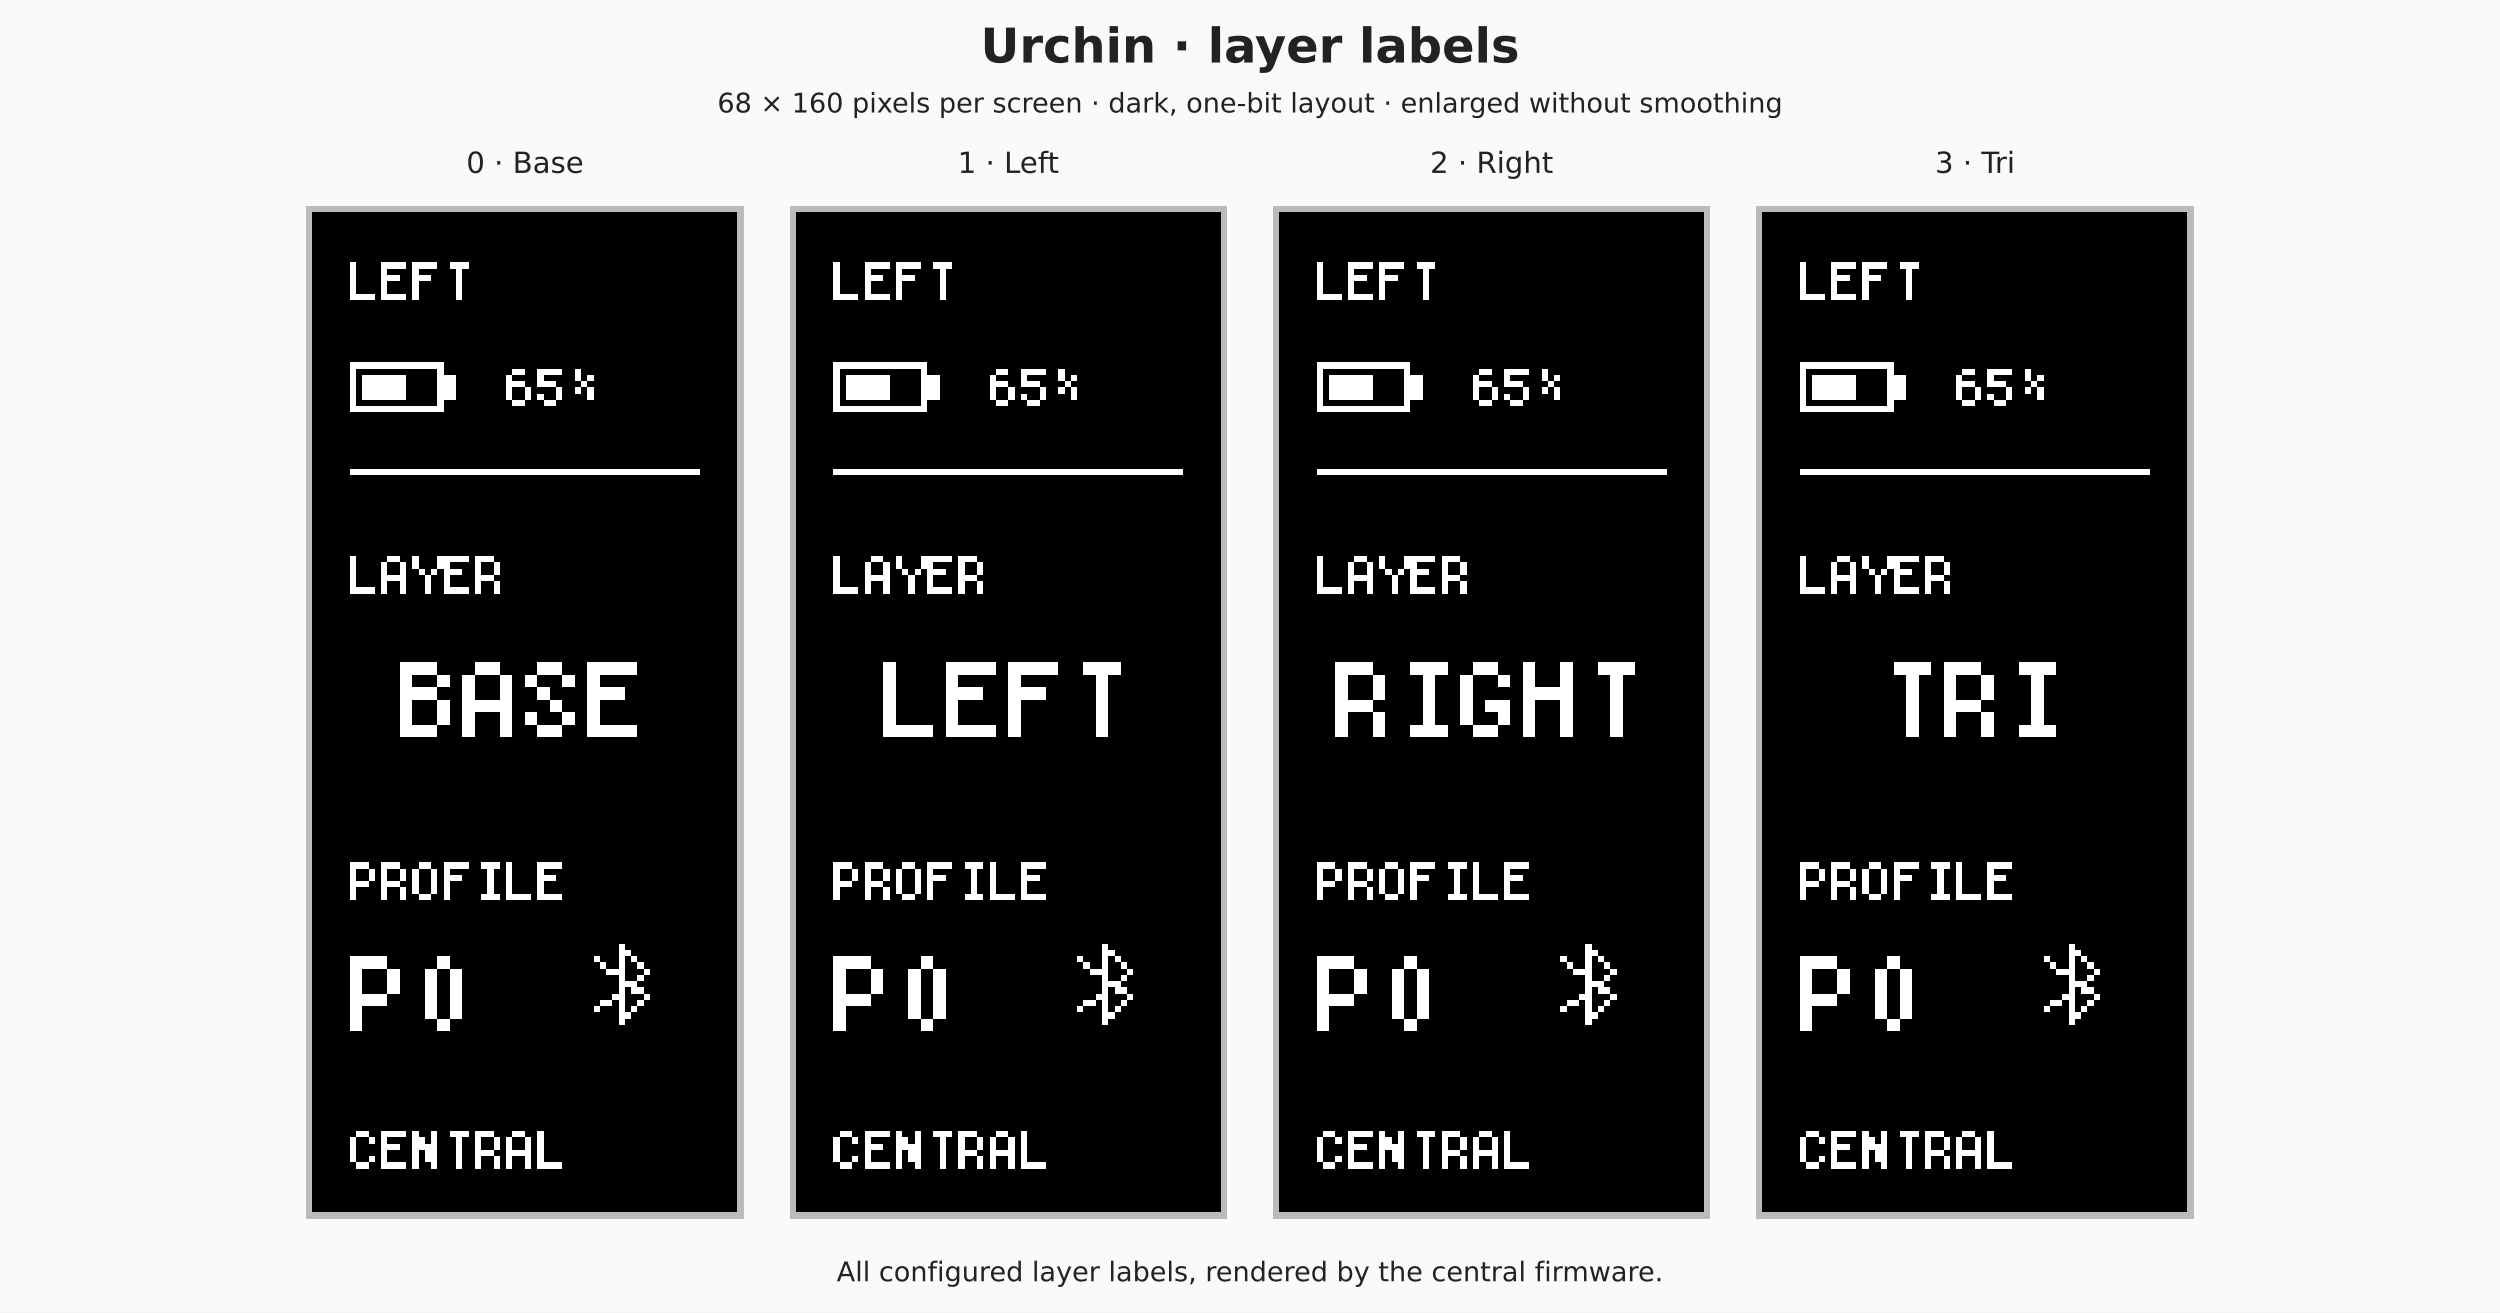
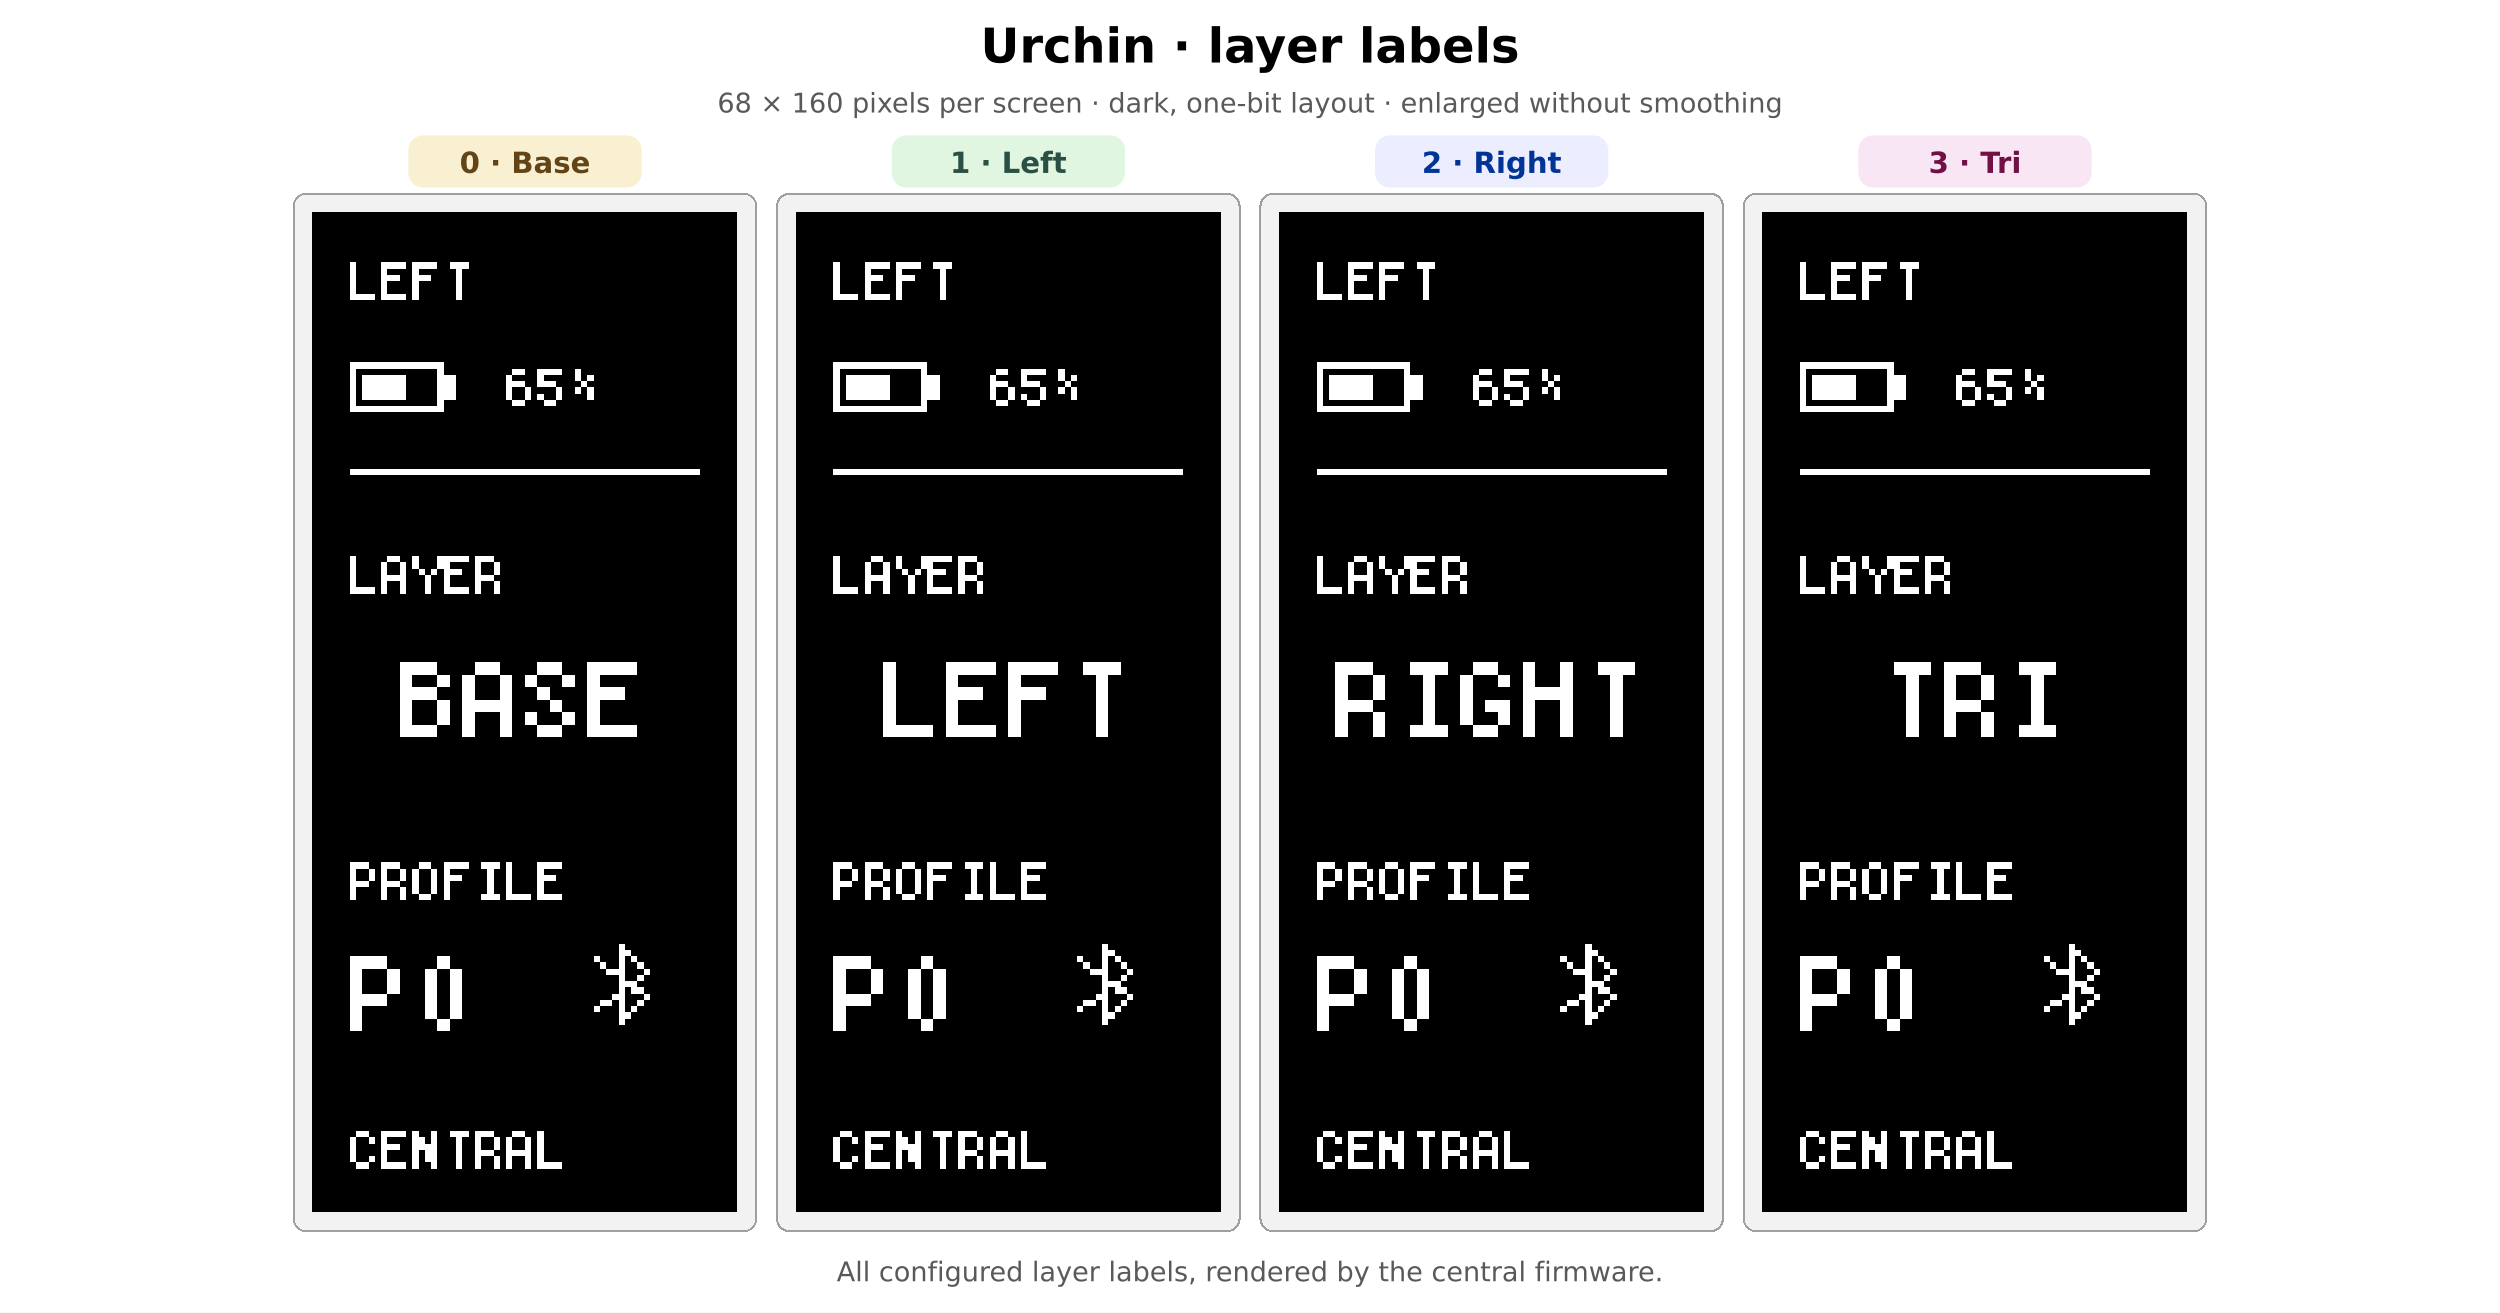
<svg xmlns="http://www.w3.org/2000/svg" width="1200" height="630" viewBox="0 0 1200 630" role="img" aria-labelledby="title description">
-   <rect width="1200" height="100%" fill="#fafafa" />
-   <g fill="#222" font-family="DejaVu Sans, sans-serif" text-anchor="middle">
+   <rect width="1200" height="100%" fill="#ffffff" />
+   <g fill="#000000" font-family="DejaVu Sans, sans-serif" text-anchor="middle">
    <text x="600" y="30" font-size="23" font-weight="600">Urchin · layer labels</text>
-     <text x="600" y="54" font-size="13">68 × 160 pixels per screen · dark, one-bit layout · enlarged without smoothing</text>
-     <text x="252" y="83" font-size="14">0 · Base</text>
+     <text fill="#595959" x="600" y="54" font-size="13">68 × 160 pixels per screen · dark, one-bit layout · enlarged without smoothing</text>
+     <rect class="layer-badge" x="196" y="65" width="112" height="25" rx="7" fill="#f8f0d0" />
+     <text class="layer-caption" x="252" y="83" font-size="14" font-weight="600" fill="#624416">0 · Base</text>
    <g transform="translate(150 102) scale(3)" shape-rendering="crispEdges">
-       <rect x="-1" y="-1" width="70" height="162" fill="#bbb" />
+       <rect class="preview-bezel" x="-3" y="-3" width="74" height="166" rx="2" fill="#f2f2f2" stroke="#9f9f9f" stroke-width="0.333" />
      <rect width="68" height="160" fill="#000" />
      <path fill="#fff" d="M6 8h1v1h-1zM11 8h4v1h-4zM16 8h4v1h-4zM22 8h3v1h-3zM6 9h1v1h-1zM11 9h1v1h-1zM16 9h1v1h-1zM23 9h1v1h-1zM6 10h1v1h-1zM11 10h3v1h-3zM16 10h3v1h-3zM23 10h1v1h-1zM6 11h1v1h-1zM11 11h1v1h-1zM16 11h1v1h-1zM23 11h1v1h-1zM6 12h1v1h-1zM11 12h1v1h-1zM16 12h1v1h-1zM23 12h1v1h-1zM6 13h4v1h-4zM11 13h4v1h-4zM16 13h1v1h-1zM23 13h1v1h-1zM6 24h15v1h-15zM6 25h1v1h-1zM20 25h1v1h-1zM32 25h2v1h-2zM36 25h4v1h-4zM42 25h1v1h-1zM6 26h1v1h-1zM8 26h7v1h-7zM20 26h3v1h-3zM31 26h1v1h-1zM36 26h1v1h-1zM42 26h1v1h-1zM44 26h1v1h-1zM6 27h1v1h-1zM8 27h7v1h-7zM20 27h3v1h-3zM31 27h3v1h-3zM36 27h3v1h-3zM43 27h1v1h-1zM6 28h1v1h-1zM8 28h7v1h-7zM20 28h3v1h-3zM31 28h1v1h-1zM34 28h1v1h-1zM39 28h1v1h-1zM42 28h1v1h-1zM44 28h1v1h-1zM6 29h1v1h-1zM8 29h7v1h-7zM20 29h3v1h-3zM31 29h1v1h-1zM34 29h1v1h-1zM36 29h1v1h-1zM39 29h1v1h-1zM44 29h1v1h-1zM6 30h1v1h-1zM20 30h1v1h-1zM32 30h2v1h-2zM37 30h2v1h-2zM6 31h15v1h-15zM6 41h56v1h-56zM6 55h1v1h-1zM12 55h2v1h-2zM16 55h1v1h-1zM20 55h5v1h-5zM26 55h3v1h-3zM6 56h1v1h-1zM11 56h1v1h-1zM14 56h1v1h-1zM16 56h1v1h-1zM20 56h2v1h-2zM26 56h1v1h-1zM29 56h1v1h-1zM6 57h1v1h-1zM11 57h1v1h-1zM14 57h1v1h-1zM17 57h1v1h-1zM19 57h1v1h-1zM21 57h3v1h-3zM26 57h1v1h-1zM29 57h1v1h-1zM6 58h1v1h-1zM11 58h4v1h-4zM18 58h1v1h-1zM21 58h1v1h-1zM26 58h3v1h-3zM6 59h1v1h-1zM11 59h1v1h-1zM14 59h1v1h-1zM18 59h1v1h-1zM21 59h1v1h-1zM26 59h1v1h-1zM29 59h1v1h-1zM6 60h4v1h-4zM11 60h1v1h-1zM14 60h1v1h-1zM18 60h1v1h-1zM21 60h4v1h-4zM26 60h1v1h-1zM29 60h1v1h-1zM14 72h6v1h-6zM26 72h4v1h-4zM36 72h4v1h-4zM44 72h8v1h-8zM14 73h6v1h-6zM26 73h4v1h-4zM36 73h4v1h-4zM44 73h8v1h-8zM14 74h2v1h-2zM20 74h2v1h-2zM24 74h2v1h-2zM30 74h2v1h-2zM34 74h2v1h-2zM40 74h2v1h-2zM44 74h2v1h-2zM14 75h2v1h-2zM20 75h2v1h-2zM24 75h2v1h-2zM30 75h2v1h-2zM34 75h2v1h-2zM40 75h2v1h-2zM44 75h2v1h-2zM14 76h6v1h-6zM24 76h2v1h-2zM30 76h2v1h-2zM36 76h2v1h-2zM44 76h6v1h-6zM14 77h6v1h-6zM24 77h2v1h-2zM30 77h2v1h-2zM36 77h2v1h-2zM44 77h6v1h-6zM14 78h2v1h-2zM20 78h2v1h-2zM24 78h8v1h-8zM38 78h2v1h-2zM44 78h2v1h-2zM14 79h2v1h-2zM20 79h2v1h-2zM24 79h8v1h-8zM38 79h2v1h-2zM44 79h2v1h-2zM14 80h2v1h-2zM20 80h2v1h-2zM24 80h2v1h-2zM30 80h2v1h-2zM34 80h2v1h-2zM40 80h2v1h-2zM44 80h2v1h-2zM14 81h2v1h-2zM20 81h2v1h-2zM24 81h2v1h-2zM30 81h2v1h-2zM34 81h2v1h-2zM40 81h2v1h-2zM44 81h2v1h-2zM14 82h6v1h-6zM24 82h2v1h-2zM30 82h2v1h-2zM36 82h4v1h-4zM44 82h8v1h-8zM14 83h6v1h-6zM24 83h2v1h-2zM30 83h2v1h-2zM36 83h4v1h-4zM44 83h8v1h-8zM6 104h3v1h-3zM11 104h3v1h-3zM17 104h2v1h-2zM21 104h4v1h-4zM27 104h3v1h-3zM31 104h1v1h-1zM36 104h4v1h-4zM6 105h1v1h-1zM9 105h1v1h-1zM11 105h1v1h-1zM14 105h1v1h-1zM16 105h1v1h-1zM19 105h1v1h-1zM21 105h1v1h-1zM28 105h1v1h-1zM31 105h1v1h-1zM36 105h1v1h-1zM6 106h1v1h-1zM9 106h1v1h-1zM11 106h1v1h-1zM14 106h1v1h-1zM16 106h1v1h-1zM19 106h1v1h-1zM21 106h3v1h-3zM28 106h1v1h-1zM31 106h1v1h-1zM36 106h3v1h-3zM6 107h3v1h-3zM11 107h3v1h-3zM16 107h1v1h-1zM19 107h1v1h-1zM21 107h1v1h-1zM28 107h1v1h-1zM31 107h1v1h-1zM36 107h1v1h-1zM6 108h1v1h-1zM11 108h1v1h-1zM14 108h1v1h-1zM16 108h1v1h-1zM19 108h1v1h-1zM21 108h1v1h-1zM28 108h1v1h-1zM31 108h1v1h-1zM36 108h1v1h-1zM6 109h1v1h-1zM11 109h1v1h-1zM14 109h1v1h-1zM17 109h2v1h-2zM21 109h1v1h-1zM27 109h3v1h-3zM31 109h4v1h-4zM36 109h4v1h-4zM49 117h1v1h-1zM49 118h2v1h-2zM6 119h6v1h-6zM20 119h2v1h-2zM45 119h1v1h-1zM49 119h1v1h-1zM51 119h1v1h-1zM6 120h6v1h-6zM20 120h2v1h-2zM46 120h1v1h-1zM49 120h1v1h-1zM52 120h1v1h-1zM6 121h2v1h-2zM12 121h2v1h-2zM18 121h2v1h-2zM22 121h2v1h-2zM47 121h3v1h-3zM53 121h1v1h-1zM6 122h2v1h-2zM12 122h2v1h-2zM18 122h2v1h-2zM22 122h2v1h-2zM49 122h1v1h-1zM52 122h1v1h-1zM6 123h2v1h-2zM12 123h2v1h-2zM18 123h2v1h-2zM22 123h2v1h-2zM49 123h3v1h-3zM6 124h2v1h-2zM12 124h2v1h-2zM18 124h2v1h-2zM22 124h2v1h-2zM49 124h1v1h-1zM51 124h2v1h-2zM6 125h6v1h-6zM18 125h2v1h-2zM22 125h2v1h-2zM48 125h2v1h-2zM53 125h1v1h-1zM6 126h6v1h-6zM18 126h2v1h-2zM22 126h2v1h-2zM46 126h2v1h-2zM49 126h1v1h-1zM52 126h1v1h-1zM6 127h2v1h-2zM18 127h2v1h-2zM22 127h2v1h-2zM45 127h1v1h-1zM49 127h1v1h-1zM51 127h1v1h-1zM6 128h2v1h-2zM18 128h2v1h-2zM22 128h2v1h-2zM49 128h2v1h-2zM6 129h2v1h-2zM20 129h2v1h-2zM49 129h1v1h-1zM6 130h2v1h-2zM20 130h2v1h-2zM7 147h2v1h-2zM11 147h4v1h-4zM16 147h1v1h-1zM19 147h1v1h-1zM22 147h3v1h-3zM26 147h3v1h-3zM32 147h2v1h-2zM36 147h1v1h-1zM6 148h1v1h-1zM9 148h1v1h-1zM11 148h1v1h-1zM16 148h2v1h-2zM19 148h1v1h-1zM23 148h1v1h-1zM26 148h1v1h-1zM29 148h1v1h-1zM31 148h1v1h-1zM34 148h1v1h-1zM36 148h1v1h-1zM6 149h1v1h-1zM11 149h3v1h-3zM16 149h4v1h-4zM23 149h1v1h-1zM26 149h1v1h-1zM29 149h1v1h-1zM31 149h1v1h-1zM34 149h1v1h-1zM36 149h1v1h-1zM6 150h1v1h-1zM11 150h1v1h-1zM16 150h1v1h-1zM18 150h2v1h-2zM23 150h1v1h-1zM26 150h3v1h-3zM31 150h4v1h-4zM36 150h1v1h-1zM6 151h1v1h-1zM9 151h1v1h-1zM11 151h1v1h-1zM16 151h1v1h-1zM18 151h2v1h-2zM23 151h1v1h-1zM26 151h1v1h-1zM29 151h1v1h-1zM31 151h1v1h-1zM34 151h1v1h-1zM36 151h1v1h-1zM7 152h2v1h-2zM11 152h4v1h-4zM16 152h1v1h-1zM19 152h1v1h-1zM23 152h1v1h-1zM26 152h1v1h-1zM29 152h1v1h-1zM31 152h1v1h-1zM34 152h1v1h-1zM36 152h4v1h-4z" />
    </g>
-     <text x="484" y="83" font-size="14">1 · Left</text>
+     <rect class="layer-badge" x="428" y="65" width="112" height="25" rx="7" fill="#e0f6e0" />
+     <text class="layer-caption" x="484" y="83" font-size="14" font-weight="600" fill="#2a5045">1 · Left</text>
    <g transform="translate(382 102) scale(3)" shape-rendering="crispEdges">
-       <rect x="-1" y="-1" width="70" height="162" fill="#bbb" />
+       <rect class="preview-bezel" x="-3" y="-3" width="74" height="166" rx="2" fill="#f2f2f2" stroke="#9f9f9f" stroke-width="0.333" />
      <rect width="68" height="160" fill="#000" />
      <path fill="#fff" d="M6 8h1v1h-1zM11 8h4v1h-4zM16 8h4v1h-4zM22 8h3v1h-3zM6 9h1v1h-1zM11 9h1v1h-1zM16 9h1v1h-1zM23 9h1v1h-1zM6 10h1v1h-1zM11 10h3v1h-3zM16 10h3v1h-3zM23 10h1v1h-1zM6 11h1v1h-1zM11 11h1v1h-1zM16 11h1v1h-1zM23 11h1v1h-1zM6 12h1v1h-1zM11 12h1v1h-1zM16 12h1v1h-1zM23 12h1v1h-1zM6 13h4v1h-4zM11 13h4v1h-4zM16 13h1v1h-1zM23 13h1v1h-1zM6 24h15v1h-15zM6 25h1v1h-1zM20 25h1v1h-1zM32 25h2v1h-2zM36 25h4v1h-4zM42 25h1v1h-1zM6 26h1v1h-1zM8 26h7v1h-7zM20 26h3v1h-3zM31 26h1v1h-1zM36 26h1v1h-1zM42 26h1v1h-1zM44 26h1v1h-1zM6 27h1v1h-1zM8 27h7v1h-7zM20 27h3v1h-3zM31 27h3v1h-3zM36 27h3v1h-3zM43 27h1v1h-1zM6 28h1v1h-1zM8 28h7v1h-7zM20 28h3v1h-3zM31 28h1v1h-1zM34 28h1v1h-1zM39 28h1v1h-1zM42 28h1v1h-1zM44 28h1v1h-1zM6 29h1v1h-1zM8 29h7v1h-7zM20 29h3v1h-3zM31 29h1v1h-1zM34 29h1v1h-1zM36 29h1v1h-1zM39 29h1v1h-1zM44 29h1v1h-1zM6 30h1v1h-1zM20 30h1v1h-1zM32 30h2v1h-2zM37 30h2v1h-2zM6 31h15v1h-15zM6 41h56v1h-56zM6 55h1v1h-1zM12 55h2v1h-2zM16 55h1v1h-1zM20 55h5v1h-5zM26 55h3v1h-3zM6 56h1v1h-1zM11 56h1v1h-1zM14 56h1v1h-1zM16 56h1v1h-1zM20 56h2v1h-2zM26 56h1v1h-1zM29 56h1v1h-1zM6 57h1v1h-1zM11 57h1v1h-1zM14 57h1v1h-1zM17 57h1v1h-1zM19 57h1v1h-1zM21 57h3v1h-3zM26 57h1v1h-1zM29 57h1v1h-1zM6 58h1v1h-1zM11 58h4v1h-4zM18 58h1v1h-1zM21 58h1v1h-1zM26 58h3v1h-3zM6 59h1v1h-1zM11 59h1v1h-1zM14 59h1v1h-1zM18 59h1v1h-1zM21 59h1v1h-1zM26 59h1v1h-1zM29 59h1v1h-1zM6 60h4v1h-4zM11 60h1v1h-1zM14 60h1v1h-1zM18 60h1v1h-1zM21 60h4v1h-4zM26 60h1v1h-1zM29 60h1v1h-1zM14 72h2v1h-2zM24 72h8v1h-8zM34 72h8v1h-8zM46 72h6v1h-6zM14 73h2v1h-2zM24 73h8v1h-8zM34 73h8v1h-8zM46 73h6v1h-6zM14 74h2v1h-2zM24 74h2v1h-2zM34 74h2v1h-2zM48 74h2v1h-2zM14 75h2v1h-2zM24 75h2v1h-2zM34 75h2v1h-2zM48 75h2v1h-2zM14 76h2v1h-2zM24 76h6v1h-6zM34 76h6v1h-6zM48 76h2v1h-2zM14 77h2v1h-2zM24 77h6v1h-6zM34 77h6v1h-6zM48 77h2v1h-2zM14 78h2v1h-2zM24 78h2v1h-2zM34 78h2v1h-2zM48 78h2v1h-2zM14 79h2v1h-2zM24 79h2v1h-2zM34 79h2v1h-2zM48 79h2v1h-2zM14 80h2v1h-2zM24 80h2v1h-2zM34 80h2v1h-2zM48 80h2v1h-2zM14 81h2v1h-2zM24 81h2v1h-2zM34 81h2v1h-2zM48 81h2v1h-2zM14 82h8v1h-8zM24 82h8v1h-8zM34 82h2v1h-2zM48 82h2v1h-2zM14 83h8v1h-8zM24 83h8v1h-8zM34 83h2v1h-2zM48 83h2v1h-2zM6 104h3v1h-3zM11 104h3v1h-3zM17 104h2v1h-2zM21 104h4v1h-4zM27 104h3v1h-3zM31 104h1v1h-1zM36 104h4v1h-4zM6 105h1v1h-1zM9 105h1v1h-1zM11 105h1v1h-1zM14 105h1v1h-1zM16 105h1v1h-1zM19 105h1v1h-1zM21 105h1v1h-1zM28 105h1v1h-1zM31 105h1v1h-1zM36 105h1v1h-1zM6 106h1v1h-1zM9 106h1v1h-1zM11 106h1v1h-1zM14 106h1v1h-1zM16 106h1v1h-1zM19 106h1v1h-1zM21 106h3v1h-3zM28 106h1v1h-1zM31 106h1v1h-1zM36 106h3v1h-3zM6 107h3v1h-3zM11 107h3v1h-3zM16 107h1v1h-1zM19 107h1v1h-1zM21 107h1v1h-1zM28 107h1v1h-1zM31 107h1v1h-1zM36 107h1v1h-1zM6 108h1v1h-1zM11 108h1v1h-1zM14 108h1v1h-1zM16 108h1v1h-1zM19 108h1v1h-1zM21 108h1v1h-1zM28 108h1v1h-1zM31 108h1v1h-1zM36 108h1v1h-1zM6 109h1v1h-1zM11 109h1v1h-1zM14 109h1v1h-1zM17 109h2v1h-2zM21 109h1v1h-1zM27 109h3v1h-3zM31 109h4v1h-4zM36 109h4v1h-4zM49 117h1v1h-1zM49 118h2v1h-2zM6 119h6v1h-6zM20 119h2v1h-2zM45 119h1v1h-1zM49 119h1v1h-1zM51 119h1v1h-1zM6 120h6v1h-6zM20 120h2v1h-2zM46 120h1v1h-1zM49 120h1v1h-1zM52 120h1v1h-1zM6 121h2v1h-2zM12 121h2v1h-2zM18 121h2v1h-2zM22 121h2v1h-2zM47 121h3v1h-3zM53 121h1v1h-1zM6 122h2v1h-2zM12 122h2v1h-2zM18 122h2v1h-2zM22 122h2v1h-2zM49 122h1v1h-1zM52 122h1v1h-1zM6 123h2v1h-2zM12 123h2v1h-2zM18 123h2v1h-2zM22 123h2v1h-2zM49 123h3v1h-3zM6 124h2v1h-2zM12 124h2v1h-2zM18 124h2v1h-2zM22 124h2v1h-2zM49 124h1v1h-1zM51 124h2v1h-2zM6 125h6v1h-6zM18 125h2v1h-2zM22 125h2v1h-2zM48 125h2v1h-2zM53 125h1v1h-1zM6 126h6v1h-6zM18 126h2v1h-2zM22 126h2v1h-2zM46 126h2v1h-2zM49 126h1v1h-1zM52 126h1v1h-1zM6 127h2v1h-2zM18 127h2v1h-2zM22 127h2v1h-2zM45 127h1v1h-1zM49 127h1v1h-1zM51 127h1v1h-1zM6 128h2v1h-2zM18 128h2v1h-2zM22 128h2v1h-2zM49 128h2v1h-2zM6 129h2v1h-2zM20 129h2v1h-2zM49 129h1v1h-1zM6 130h2v1h-2zM20 130h2v1h-2zM7 147h2v1h-2zM11 147h4v1h-4zM16 147h1v1h-1zM19 147h1v1h-1zM22 147h3v1h-3zM26 147h3v1h-3zM32 147h2v1h-2zM36 147h1v1h-1zM6 148h1v1h-1zM9 148h1v1h-1zM11 148h1v1h-1zM16 148h2v1h-2zM19 148h1v1h-1zM23 148h1v1h-1zM26 148h1v1h-1zM29 148h1v1h-1zM31 148h1v1h-1zM34 148h1v1h-1zM36 148h1v1h-1zM6 149h1v1h-1zM11 149h3v1h-3zM16 149h4v1h-4zM23 149h1v1h-1zM26 149h1v1h-1zM29 149h1v1h-1zM31 149h1v1h-1zM34 149h1v1h-1zM36 149h1v1h-1zM6 150h1v1h-1zM11 150h1v1h-1zM16 150h1v1h-1zM18 150h2v1h-2zM23 150h1v1h-1zM26 150h3v1h-3zM31 150h4v1h-4zM36 150h1v1h-1zM6 151h1v1h-1zM9 151h1v1h-1zM11 151h1v1h-1zM16 151h1v1h-1zM18 151h2v1h-2zM23 151h1v1h-1zM26 151h1v1h-1zM29 151h1v1h-1zM31 151h1v1h-1zM34 151h1v1h-1zM36 151h1v1h-1zM7 152h2v1h-2zM11 152h4v1h-4zM16 152h1v1h-1zM19 152h1v1h-1zM23 152h1v1h-1zM26 152h1v1h-1zM29 152h1v1h-1zM31 152h1v1h-1zM34 152h1v1h-1zM36 152h4v1h-4z" />
    </g>
-     <text x="716" y="83" font-size="14">2 · Right</text>
+     <rect class="layer-badge" x="660" y="65" width="112" height="25" rx="7" fill="#ecedff" />
+     <text class="layer-caption" x="716" y="83" font-size="14" font-weight="600" fill="#003497">2 · Right</text>
    <g transform="translate(614 102) scale(3)" shape-rendering="crispEdges">
-       <rect x="-1" y="-1" width="70" height="162" fill="#bbb" />
+       <rect class="preview-bezel" x="-3" y="-3" width="74" height="166" rx="2" fill="#f2f2f2" stroke="#9f9f9f" stroke-width="0.333" />
      <rect width="68" height="160" fill="#000" />
      <path fill="#fff" d="M6 8h1v1h-1zM11 8h4v1h-4zM16 8h4v1h-4zM22 8h3v1h-3zM6 9h1v1h-1zM11 9h1v1h-1zM16 9h1v1h-1zM23 9h1v1h-1zM6 10h1v1h-1zM11 10h3v1h-3zM16 10h3v1h-3zM23 10h1v1h-1zM6 11h1v1h-1zM11 11h1v1h-1zM16 11h1v1h-1zM23 11h1v1h-1zM6 12h1v1h-1zM11 12h1v1h-1zM16 12h1v1h-1zM23 12h1v1h-1zM6 13h4v1h-4zM11 13h4v1h-4zM16 13h1v1h-1zM23 13h1v1h-1zM6 24h15v1h-15zM6 25h1v1h-1zM20 25h1v1h-1zM32 25h2v1h-2zM36 25h4v1h-4zM42 25h1v1h-1zM6 26h1v1h-1zM8 26h7v1h-7zM20 26h3v1h-3zM31 26h1v1h-1zM36 26h1v1h-1zM42 26h1v1h-1zM44 26h1v1h-1zM6 27h1v1h-1zM8 27h7v1h-7zM20 27h3v1h-3zM31 27h3v1h-3zM36 27h3v1h-3zM43 27h1v1h-1zM6 28h1v1h-1zM8 28h7v1h-7zM20 28h3v1h-3zM31 28h1v1h-1zM34 28h1v1h-1zM39 28h1v1h-1zM42 28h1v1h-1zM44 28h1v1h-1zM6 29h1v1h-1zM8 29h7v1h-7zM20 29h3v1h-3zM31 29h1v1h-1zM34 29h1v1h-1zM36 29h1v1h-1zM39 29h1v1h-1zM44 29h1v1h-1zM6 30h1v1h-1zM20 30h1v1h-1zM32 30h2v1h-2zM37 30h2v1h-2zM6 31h15v1h-15zM6 41h56v1h-56zM6 55h1v1h-1zM12 55h2v1h-2zM16 55h1v1h-1zM20 55h5v1h-5zM26 55h3v1h-3zM6 56h1v1h-1zM11 56h1v1h-1zM14 56h1v1h-1zM16 56h1v1h-1zM20 56h2v1h-2zM26 56h1v1h-1zM29 56h1v1h-1zM6 57h1v1h-1zM11 57h1v1h-1zM14 57h1v1h-1zM17 57h1v1h-1zM19 57h1v1h-1zM21 57h3v1h-3zM26 57h1v1h-1zM29 57h1v1h-1zM6 58h1v1h-1zM11 58h4v1h-4zM18 58h1v1h-1zM21 58h1v1h-1zM26 58h3v1h-3zM6 59h1v1h-1zM11 59h1v1h-1zM14 59h1v1h-1zM18 59h1v1h-1zM21 59h1v1h-1zM26 59h1v1h-1zM29 59h1v1h-1zM6 60h4v1h-4zM11 60h1v1h-1zM14 60h1v1h-1zM18 60h1v1h-1zM21 60h4v1h-4zM26 60h1v1h-1zM29 60h1v1h-1zM9 72h6v1h-6zM21 72h6v1h-6zM31 72h4v1h-4zM39 72h2v1h-2zM45 72h2v1h-2zM51 72h6v1h-6zM9 73h6v1h-6zM21 73h6v1h-6zM31 73h4v1h-4zM39 73h2v1h-2zM45 73h2v1h-2zM51 73h6v1h-6zM9 74h2v1h-2zM15 74h2v1h-2zM23 74h2v1h-2zM29 74h2v1h-2zM35 74h2v1h-2zM39 74h2v1h-2zM45 74h2v1h-2zM53 74h2v1h-2zM9 75h2v1h-2zM15 75h2v1h-2zM23 75h2v1h-2zM29 75h2v1h-2zM35 75h2v1h-2zM39 75h2v1h-2zM45 75h2v1h-2zM53 75h2v1h-2zM9 76h2v1h-2zM15 76h2v1h-2zM23 76h2v1h-2zM29 76h2v1h-2zM39 76h8v1h-8zM53 76h2v1h-2zM9 77h2v1h-2zM15 77h2v1h-2zM23 77h2v1h-2zM29 77h2v1h-2zM39 77h8v1h-8zM53 77h2v1h-2zM9 78h6v1h-6zM23 78h2v1h-2zM29 78h2v1h-2zM33 78h4v1h-4zM39 78h2v1h-2zM45 78h2v1h-2zM53 78h2v1h-2zM9 79h6v1h-6zM23 79h2v1h-2zM29 79h2v1h-2zM33 79h4v1h-4zM39 79h2v1h-2zM45 79h2v1h-2zM53 79h2v1h-2zM9 80h2v1h-2zM15 80h2v1h-2zM23 80h2v1h-2zM29 80h2v1h-2zM35 80h2v1h-2zM39 80h2v1h-2zM45 80h2v1h-2zM53 80h2v1h-2zM9 81h2v1h-2zM15 81h2v1h-2zM23 81h2v1h-2zM29 81h2v1h-2zM35 81h2v1h-2zM39 81h2v1h-2zM45 81h2v1h-2zM53 81h2v1h-2zM9 82h2v1h-2zM15 82h2v1h-2zM21 82h6v1h-6zM31 82h4v1h-4zM39 82h2v1h-2zM45 82h2v1h-2zM53 82h2v1h-2zM9 83h2v1h-2zM15 83h2v1h-2zM21 83h6v1h-6zM31 83h4v1h-4zM39 83h2v1h-2zM45 83h2v1h-2zM53 83h2v1h-2zM6 104h3v1h-3zM11 104h3v1h-3zM17 104h2v1h-2zM21 104h4v1h-4zM27 104h3v1h-3zM31 104h1v1h-1zM36 104h4v1h-4zM6 105h1v1h-1zM9 105h1v1h-1zM11 105h1v1h-1zM14 105h1v1h-1zM16 105h1v1h-1zM19 105h1v1h-1zM21 105h1v1h-1zM28 105h1v1h-1zM31 105h1v1h-1zM36 105h1v1h-1zM6 106h1v1h-1zM9 106h1v1h-1zM11 106h1v1h-1zM14 106h1v1h-1zM16 106h1v1h-1zM19 106h1v1h-1zM21 106h3v1h-3zM28 106h1v1h-1zM31 106h1v1h-1zM36 106h3v1h-3zM6 107h3v1h-3zM11 107h3v1h-3zM16 107h1v1h-1zM19 107h1v1h-1zM21 107h1v1h-1zM28 107h1v1h-1zM31 107h1v1h-1zM36 107h1v1h-1zM6 108h1v1h-1zM11 108h1v1h-1zM14 108h1v1h-1zM16 108h1v1h-1zM19 108h1v1h-1zM21 108h1v1h-1zM28 108h1v1h-1zM31 108h1v1h-1zM36 108h1v1h-1zM6 109h1v1h-1zM11 109h1v1h-1zM14 109h1v1h-1zM17 109h2v1h-2zM21 109h1v1h-1zM27 109h3v1h-3zM31 109h4v1h-4zM36 109h4v1h-4zM49 117h1v1h-1zM49 118h2v1h-2zM6 119h6v1h-6zM20 119h2v1h-2zM45 119h1v1h-1zM49 119h1v1h-1zM51 119h1v1h-1zM6 120h6v1h-6zM20 120h2v1h-2zM46 120h1v1h-1zM49 120h1v1h-1zM52 120h1v1h-1zM6 121h2v1h-2zM12 121h2v1h-2zM18 121h2v1h-2zM22 121h2v1h-2zM47 121h3v1h-3zM53 121h1v1h-1zM6 122h2v1h-2zM12 122h2v1h-2zM18 122h2v1h-2zM22 122h2v1h-2zM49 122h1v1h-1zM52 122h1v1h-1zM6 123h2v1h-2zM12 123h2v1h-2zM18 123h2v1h-2zM22 123h2v1h-2zM49 123h3v1h-3zM6 124h2v1h-2zM12 124h2v1h-2zM18 124h2v1h-2zM22 124h2v1h-2zM49 124h1v1h-1zM51 124h2v1h-2zM6 125h6v1h-6zM18 125h2v1h-2zM22 125h2v1h-2zM48 125h2v1h-2zM53 125h1v1h-1zM6 126h6v1h-6zM18 126h2v1h-2zM22 126h2v1h-2zM46 126h2v1h-2zM49 126h1v1h-1zM52 126h1v1h-1zM6 127h2v1h-2zM18 127h2v1h-2zM22 127h2v1h-2zM45 127h1v1h-1zM49 127h1v1h-1zM51 127h1v1h-1zM6 128h2v1h-2zM18 128h2v1h-2zM22 128h2v1h-2zM49 128h2v1h-2zM6 129h2v1h-2zM20 129h2v1h-2zM49 129h1v1h-1zM6 130h2v1h-2zM20 130h2v1h-2zM7 147h2v1h-2zM11 147h4v1h-4zM16 147h1v1h-1zM19 147h1v1h-1zM22 147h3v1h-3zM26 147h3v1h-3zM32 147h2v1h-2zM36 147h1v1h-1zM6 148h1v1h-1zM9 148h1v1h-1zM11 148h1v1h-1zM16 148h2v1h-2zM19 148h1v1h-1zM23 148h1v1h-1zM26 148h1v1h-1zM29 148h1v1h-1zM31 148h1v1h-1zM34 148h1v1h-1zM36 148h1v1h-1zM6 149h1v1h-1zM11 149h3v1h-3zM16 149h4v1h-4zM23 149h1v1h-1zM26 149h1v1h-1zM29 149h1v1h-1zM31 149h1v1h-1zM34 149h1v1h-1zM36 149h1v1h-1zM6 150h1v1h-1zM11 150h1v1h-1zM16 150h1v1h-1zM18 150h2v1h-2zM23 150h1v1h-1zM26 150h3v1h-3zM31 150h4v1h-4zM36 150h1v1h-1zM6 151h1v1h-1zM9 151h1v1h-1zM11 151h1v1h-1zM16 151h1v1h-1zM18 151h2v1h-2zM23 151h1v1h-1zM26 151h1v1h-1zM29 151h1v1h-1zM31 151h1v1h-1zM34 151h1v1h-1zM36 151h1v1h-1zM7 152h2v1h-2zM11 152h4v1h-4zM16 152h1v1h-1zM19 152h1v1h-1zM23 152h1v1h-1zM26 152h1v1h-1zM29 152h1v1h-1zM31 152h1v1h-1zM34 152h1v1h-1zM36 152h4v1h-4z" />
    </g>
-     <text x="948" y="83" font-size="14">3 · Tri</text>
+     <rect class="layer-badge" x="892" y="65" width="112" height="25" rx="7" fill="#f8e6f5" />
+     <text class="layer-caption" x="948" y="83" font-size="14" font-weight="600" fill="#721045">3 · Tri</text>
    <g transform="translate(846 102) scale(3)" shape-rendering="crispEdges">
-       <rect x="-1" y="-1" width="70" height="162" fill="#bbb" />
+       <rect class="preview-bezel" x="-3" y="-3" width="74" height="166" rx="2" fill="#f2f2f2" stroke="#9f9f9f" stroke-width="0.333" />
      <rect width="68" height="160" fill="#000" />
      <path fill="#fff" d="M6 8h1v1h-1zM11 8h4v1h-4zM16 8h4v1h-4zM22 8h3v1h-3zM6 9h1v1h-1zM11 9h1v1h-1zM16 9h1v1h-1zM23 9h1v1h-1zM6 10h1v1h-1zM11 10h3v1h-3zM16 10h3v1h-3zM23 10h1v1h-1zM6 11h1v1h-1zM11 11h1v1h-1zM16 11h1v1h-1zM23 11h1v1h-1zM6 12h1v1h-1zM11 12h1v1h-1zM16 12h1v1h-1zM23 12h1v1h-1zM6 13h4v1h-4zM11 13h4v1h-4zM16 13h1v1h-1zM23 13h1v1h-1zM6 24h15v1h-15zM6 25h1v1h-1zM20 25h1v1h-1zM32 25h2v1h-2zM36 25h4v1h-4zM42 25h1v1h-1zM6 26h1v1h-1zM8 26h7v1h-7zM20 26h3v1h-3zM31 26h1v1h-1zM36 26h1v1h-1zM42 26h1v1h-1zM44 26h1v1h-1zM6 27h1v1h-1zM8 27h7v1h-7zM20 27h3v1h-3zM31 27h3v1h-3zM36 27h3v1h-3zM43 27h1v1h-1zM6 28h1v1h-1zM8 28h7v1h-7zM20 28h3v1h-3zM31 28h1v1h-1zM34 28h1v1h-1zM39 28h1v1h-1zM42 28h1v1h-1zM44 28h1v1h-1zM6 29h1v1h-1zM8 29h7v1h-7zM20 29h3v1h-3zM31 29h1v1h-1zM34 29h1v1h-1zM36 29h1v1h-1zM39 29h1v1h-1zM44 29h1v1h-1zM6 30h1v1h-1zM20 30h1v1h-1zM32 30h2v1h-2zM37 30h2v1h-2zM6 31h15v1h-15zM6 41h56v1h-56zM6 55h1v1h-1zM12 55h2v1h-2zM16 55h1v1h-1zM20 55h5v1h-5zM26 55h3v1h-3zM6 56h1v1h-1zM11 56h1v1h-1zM14 56h1v1h-1zM16 56h1v1h-1zM20 56h2v1h-2zM26 56h1v1h-1zM29 56h1v1h-1zM6 57h1v1h-1zM11 57h1v1h-1zM14 57h1v1h-1zM17 57h1v1h-1zM19 57h1v1h-1zM21 57h3v1h-3zM26 57h1v1h-1zM29 57h1v1h-1zM6 58h1v1h-1zM11 58h4v1h-4zM18 58h1v1h-1zM21 58h1v1h-1zM26 58h3v1h-3zM6 59h1v1h-1zM11 59h1v1h-1zM14 59h1v1h-1zM18 59h1v1h-1zM21 59h1v1h-1zM26 59h1v1h-1zM29 59h1v1h-1zM6 60h4v1h-4zM11 60h1v1h-1zM14 60h1v1h-1zM18 60h1v1h-1zM21 60h4v1h-4zM26 60h1v1h-1zM29 60h1v1h-1zM21 72h6v1h-6zM29 72h6v1h-6zM41 72h6v1h-6zM21 73h6v1h-6zM29 73h6v1h-6zM41 73h6v1h-6zM23 74h2v1h-2zM29 74h2v1h-2zM35 74h2v1h-2zM43 74h2v1h-2zM23 75h2v1h-2zM29 75h2v1h-2zM35 75h2v1h-2zM43 75h2v1h-2zM23 76h2v1h-2zM29 76h2v1h-2zM35 76h2v1h-2zM43 76h2v1h-2zM23 77h2v1h-2zM29 77h2v1h-2zM35 77h2v1h-2zM43 77h2v1h-2zM23 78h2v1h-2zM29 78h6v1h-6zM43 78h2v1h-2zM23 79h2v1h-2zM29 79h6v1h-6zM43 79h2v1h-2zM23 80h2v1h-2zM29 80h2v1h-2zM35 80h2v1h-2zM43 80h2v1h-2zM23 81h2v1h-2zM29 81h2v1h-2zM35 81h2v1h-2zM43 81h2v1h-2zM23 82h2v1h-2zM29 82h2v1h-2zM35 82h2v1h-2zM41 82h6v1h-6zM23 83h2v1h-2zM29 83h2v1h-2zM35 83h2v1h-2zM41 83h6v1h-6zM6 104h3v1h-3zM11 104h3v1h-3zM17 104h2v1h-2zM21 104h4v1h-4zM27 104h3v1h-3zM31 104h1v1h-1zM36 104h4v1h-4zM6 105h1v1h-1zM9 105h1v1h-1zM11 105h1v1h-1zM14 105h1v1h-1zM16 105h1v1h-1zM19 105h1v1h-1zM21 105h1v1h-1zM28 105h1v1h-1zM31 105h1v1h-1zM36 105h1v1h-1zM6 106h1v1h-1zM9 106h1v1h-1zM11 106h1v1h-1zM14 106h1v1h-1zM16 106h1v1h-1zM19 106h1v1h-1zM21 106h3v1h-3zM28 106h1v1h-1zM31 106h1v1h-1zM36 106h3v1h-3zM6 107h3v1h-3zM11 107h3v1h-3zM16 107h1v1h-1zM19 107h1v1h-1zM21 107h1v1h-1zM28 107h1v1h-1zM31 107h1v1h-1zM36 107h1v1h-1zM6 108h1v1h-1zM11 108h1v1h-1zM14 108h1v1h-1zM16 108h1v1h-1zM19 108h1v1h-1zM21 108h1v1h-1zM28 108h1v1h-1zM31 108h1v1h-1zM36 108h1v1h-1zM6 109h1v1h-1zM11 109h1v1h-1zM14 109h1v1h-1zM17 109h2v1h-2zM21 109h1v1h-1zM27 109h3v1h-3zM31 109h4v1h-4zM36 109h4v1h-4zM49 117h1v1h-1zM49 118h2v1h-2zM6 119h6v1h-6zM20 119h2v1h-2zM45 119h1v1h-1zM49 119h1v1h-1zM51 119h1v1h-1zM6 120h6v1h-6zM20 120h2v1h-2zM46 120h1v1h-1zM49 120h1v1h-1zM52 120h1v1h-1zM6 121h2v1h-2zM12 121h2v1h-2zM18 121h2v1h-2zM22 121h2v1h-2zM47 121h3v1h-3zM53 121h1v1h-1zM6 122h2v1h-2zM12 122h2v1h-2zM18 122h2v1h-2zM22 122h2v1h-2zM49 122h1v1h-1zM52 122h1v1h-1zM6 123h2v1h-2zM12 123h2v1h-2zM18 123h2v1h-2zM22 123h2v1h-2zM49 123h3v1h-3zM6 124h2v1h-2zM12 124h2v1h-2zM18 124h2v1h-2zM22 124h2v1h-2zM49 124h1v1h-1zM51 124h2v1h-2zM6 125h6v1h-6zM18 125h2v1h-2zM22 125h2v1h-2zM48 125h2v1h-2zM53 125h1v1h-1zM6 126h6v1h-6zM18 126h2v1h-2zM22 126h2v1h-2zM46 126h2v1h-2zM49 126h1v1h-1zM52 126h1v1h-1zM6 127h2v1h-2zM18 127h2v1h-2zM22 127h2v1h-2zM45 127h1v1h-1zM49 127h1v1h-1zM51 127h1v1h-1zM6 128h2v1h-2zM18 128h2v1h-2zM22 128h2v1h-2zM49 128h2v1h-2zM6 129h2v1h-2zM20 129h2v1h-2zM49 129h1v1h-1zM6 130h2v1h-2zM20 130h2v1h-2zM7 147h2v1h-2zM11 147h4v1h-4zM16 147h1v1h-1zM19 147h1v1h-1zM22 147h3v1h-3zM26 147h3v1h-3zM32 147h2v1h-2zM36 147h1v1h-1zM6 148h1v1h-1zM9 148h1v1h-1zM11 148h1v1h-1zM16 148h2v1h-2zM19 148h1v1h-1zM23 148h1v1h-1zM26 148h1v1h-1zM29 148h1v1h-1zM31 148h1v1h-1zM34 148h1v1h-1zM36 148h1v1h-1zM6 149h1v1h-1zM11 149h3v1h-3zM16 149h4v1h-4zM23 149h1v1h-1zM26 149h1v1h-1zM29 149h1v1h-1zM31 149h1v1h-1zM34 149h1v1h-1zM36 149h1v1h-1zM6 150h1v1h-1zM11 150h1v1h-1zM16 150h1v1h-1zM18 150h2v1h-2zM23 150h1v1h-1zM26 150h3v1h-3zM31 150h4v1h-4zM36 150h1v1h-1zM6 151h1v1h-1zM9 151h1v1h-1zM11 151h1v1h-1zM16 151h1v1h-1zM18 151h2v1h-2zM23 151h1v1h-1zM26 151h1v1h-1zM29 151h1v1h-1zM31 151h1v1h-1zM34 151h1v1h-1zM36 151h1v1h-1zM7 152h2v1h-2zM11 152h4v1h-4zM16 152h1v1h-1zM19 152h1v1h-1zM23 152h1v1h-1zM26 152h1v1h-1zM29 152h1v1h-1zM31 152h1v1h-1zM34 152h1v1h-1zM36 152h4v1h-4z" />
    </g>
-     <text x="600" y="615" font-size="13">All configured layer labels, rendered by the central firmware.</text>
+     <text fill="#595959" x="600" y="615" font-size="13">All configured layer labels, rendered by the central firmware.</text>
  </g>
</svg>
